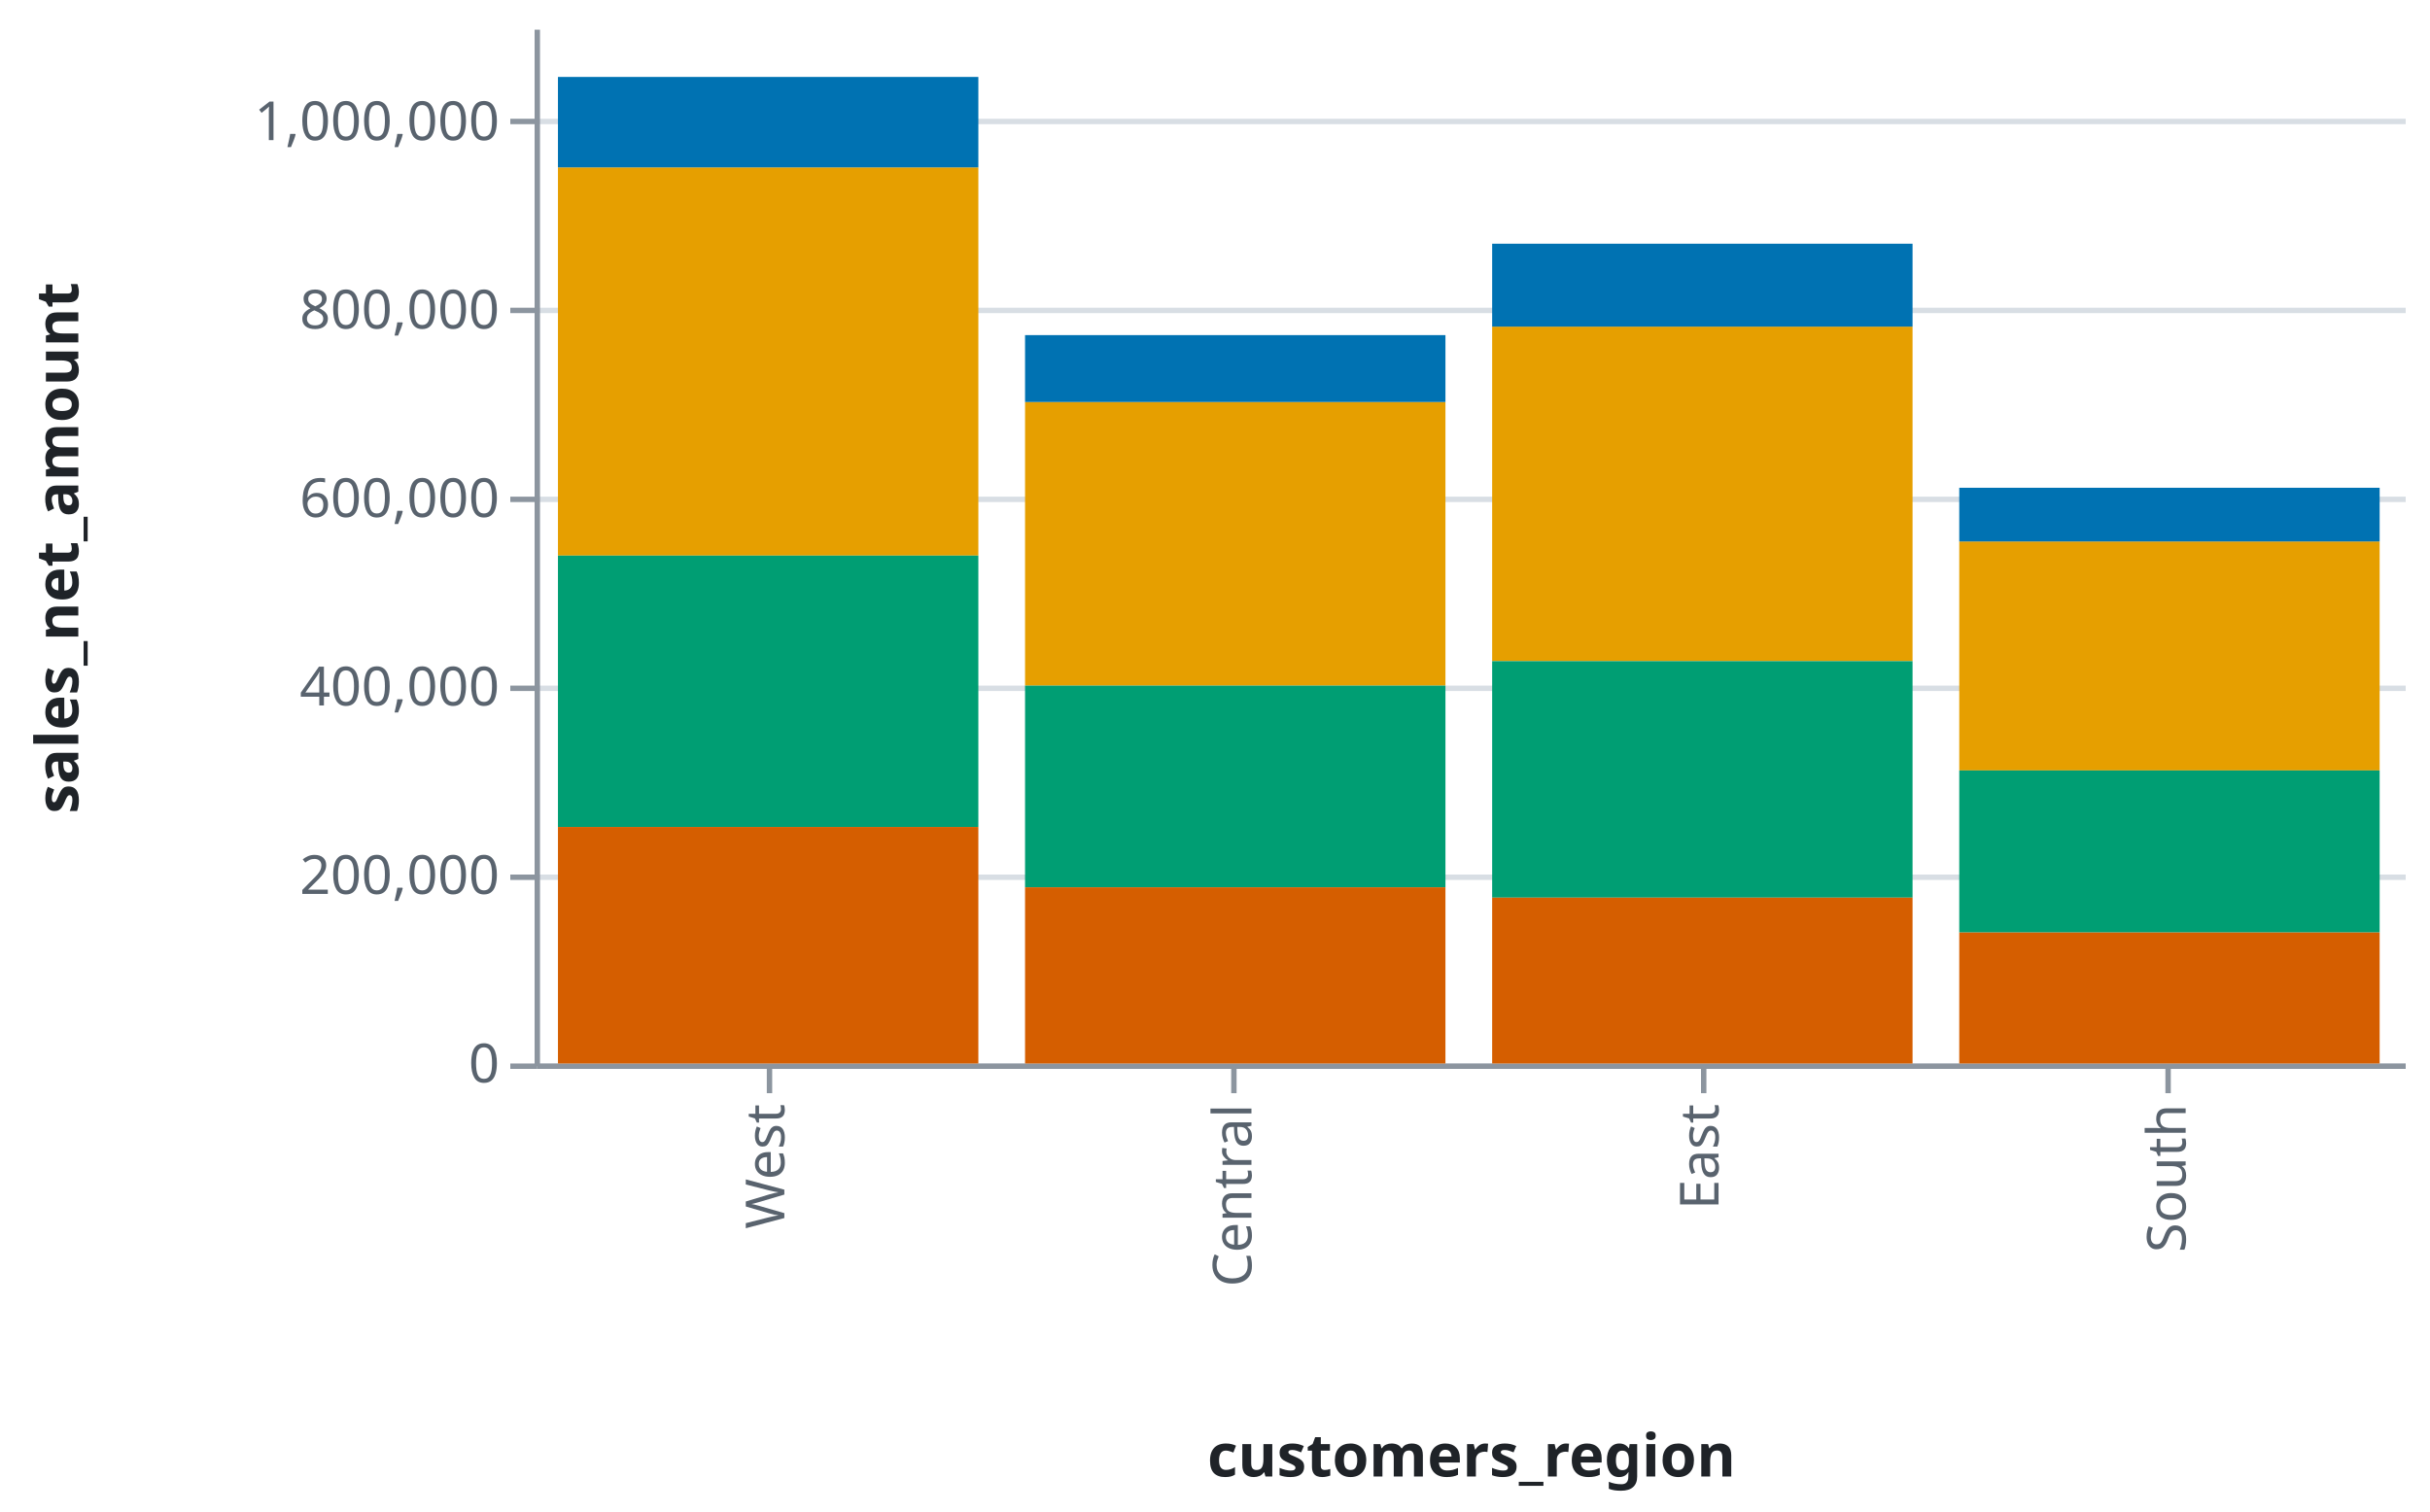
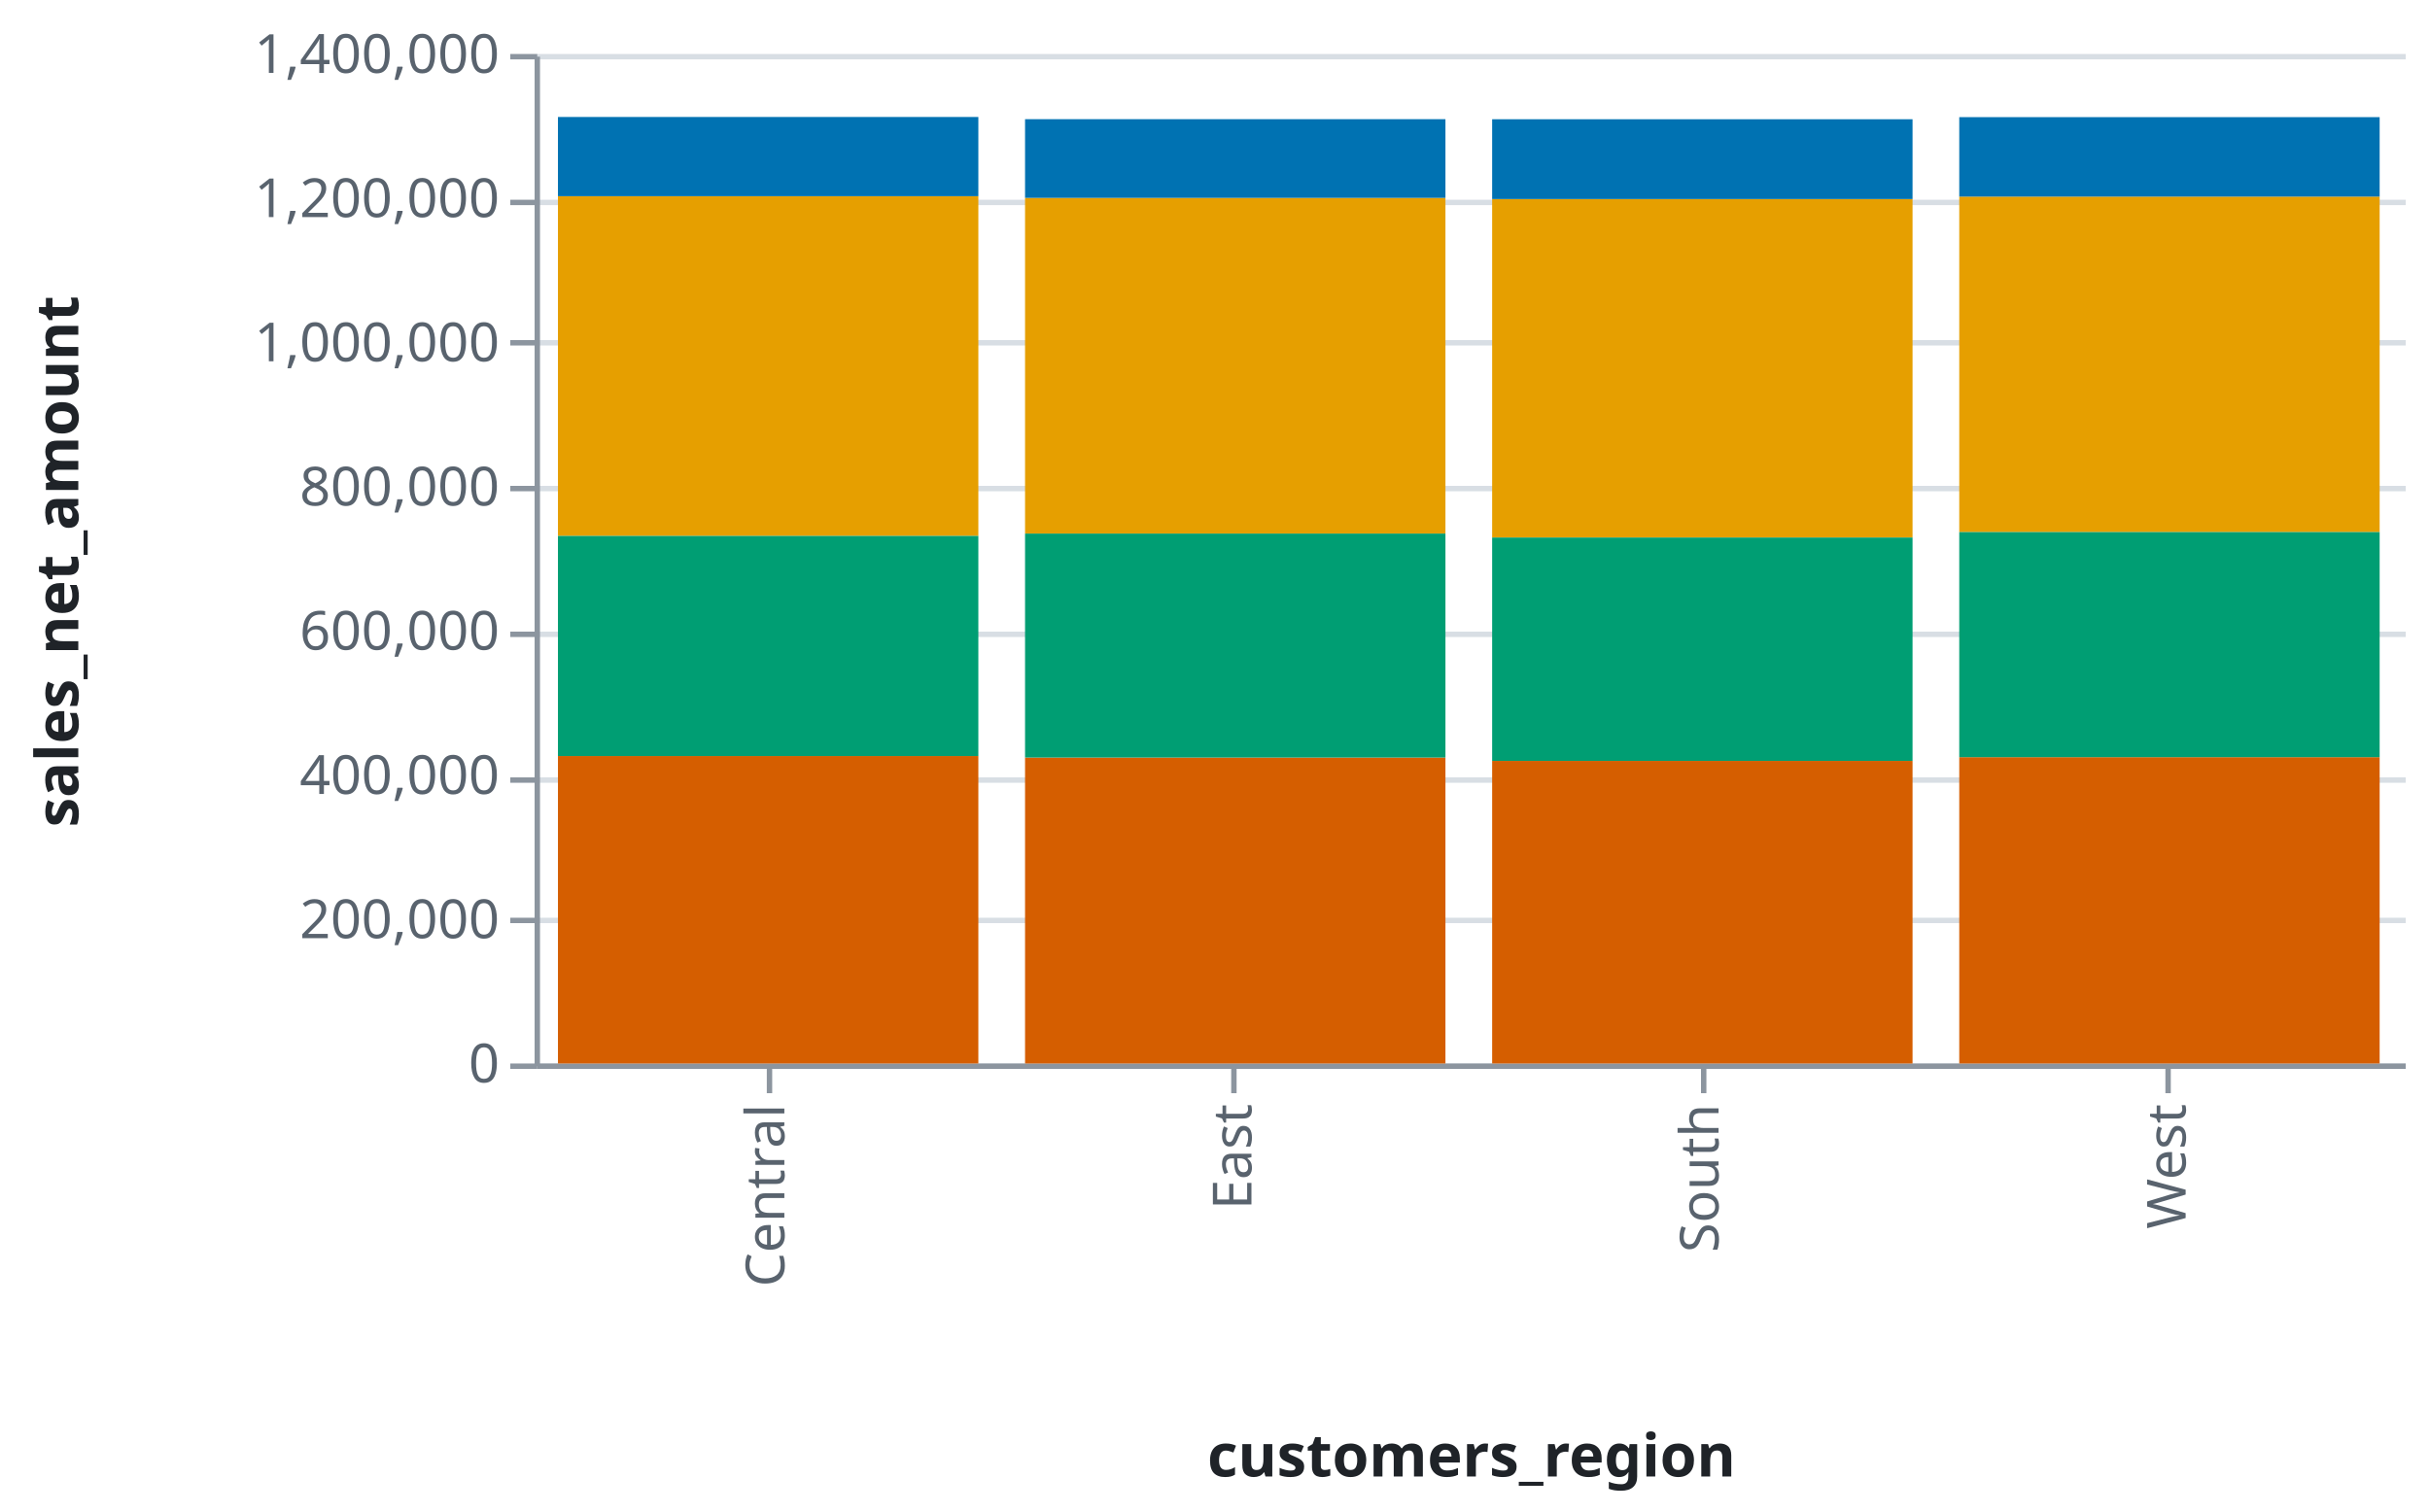
<svg xmlns="http://www.w3.org/2000/svg" version="1.1" class="marks" width="450" height="280" viewBox="0 0 450 280">
-   <g fill="none" stroke-miterlimit="4" transform="translate(99,5)">
+   <g fill="none" stroke-miterlimit="4" transform="translate(99,10)">
    <g class="mark-group role-frame root" role="graphics-object" aria-roledescription="group mark container">
      <g transform="translate(0,0)">
-         <path class="background" aria-hidden="true" d="M0,0h346v192h-346Z" />
+         <path class="background" aria-hidden="true" d="M0,0h346v187h-346Z" />
        <g>
          <g class="mark-group role-axis" aria-hidden="true">
            <g transform="translate(0.5,0.5)">
              <path class="background" aria-hidden="true" d="M0,0h0v0h0Z" pointer-events="none" />
              <g>
                <g class="mark-rule role-axis-grid" pointer-events="none">
-                   <line transform="translate(0,192)" x2="346" y2="0" stroke="#d8dee4" stroke-width="1" opacity="1" />
-                   <line transform="translate(0,157)" x2="346" y2="0" stroke="#d8dee4" stroke-width="1" opacity="1" />
-                   <line transform="translate(0,122)" x2="346" y2="0" stroke="#d8dee4" stroke-width="1" opacity="1" />
-                   <line transform="translate(0,87)" x2="346" y2="0" stroke="#d8dee4" stroke-width="1" opacity="1" />
-                   <line transform="translate(0,52)" x2="346" y2="0" stroke="#d8dee4" stroke-width="1" opacity="1" />
-                   <line transform="translate(0,17)" x2="346" y2="0" stroke="#d8dee4" stroke-width="1" opacity="1" />
+                   <line transform="translate(0,187)" x2="346" y2="0" stroke="#d8dee4" stroke-width="1" opacity="1" />
+                   <line transform="translate(0,160)" x2="346" y2="0" stroke="#d8dee4" stroke-width="1" opacity="1" />
+                   <line transform="translate(0,134)" x2="346" y2="0" stroke="#d8dee4" stroke-width="1" opacity="1" />
+                   <line transform="translate(0,107)" x2="346" y2="0" stroke="#d8dee4" stroke-width="1" opacity="1" />
+                   <line transform="translate(0,80)" x2="346" y2="0" stroke="#d8dee4" stroke-width="1" opacity="1" />
+                   <line transform="translate(0,53)" x2="346" y2="0" stroke="#d8dee4" stroke-width="1" opacity="1" />
+                   <line transform="translate(0,27)" x2="346" y2="0" stroke="#d8dee4" stroke-width="1" opacity="1" />
+                   <line transform="translate(0,0)" x2="346" y2="0" stroke="#d8dee4" stroke-width="1" opacity="1" />
                </g>
              </g>
              <path class="foreground" aria-hidden="true" d="" pointer-events="none" display="none" />
            </g>
          </g>
-           <g class="mark-group role-axis" role="graphics-symbol" aria-roledescription="axis" aria-label="X-axis titled 'customers_region' for a discrete scale with 4 values: West, Central, East, South">
-             <g transform="translate(0.5,192.5)">
+           <g class="mark-group role-axis" role="graphics-symbol" aria-roledescription="axis" aria-label="X-axis titled 'customers_region' for a discrete scale with 4 values: Central, East, South, West">
+             <g transform="translate(0.5,187.5)">
              <path class="background" aria-hidden="true" d="M0,0h0v0h0Z" pointer-events="none" />
              <g>
                <g class="mark-rule role-axis-tick" pointer-events="none">
                  <line transform="translate(43,0)" x2="0" y2="5" stroke="#8c959f" stroke-width="1" opacity="1" />
                  <line transform="translate(129,0)" x2="0" y2="5" stroke="#8c959f" stroke-width="1" opacity="1" />
                  <line transform="translate(216,0)" x2="0" y2="5" stroke="#8c959f" stroke-width="1" opacity="1" />
                  <line transform="translate(302,0)" x2="0" y2="5" stroke="#8c959f" stroke-width="1" opacity="1" />
                </g>
                <g class="mark-text role-axis-label" pointer-events="none">
-                   <text text-anchor="end" transform="translate(42.75,7) rotate(270) translate(0,3)" font-family="system-ui, sans-serif" font-size="10px" fill="#59636e" opacity="1">West</text>
-                   <text text-anchor="end" transform="translate(129.25,7) rotate(270) translate(0,3)" font-family="system-ui, sans-serif" font-size="10px" fill="#59636e" opacity="1">Central</text>
-                   <text text-anchor="end" transform="translate(215.75,7) rotate(270) translate(0,3)" font-family="system-ui, sans-serif" font-size="10px" fill="#59636e" opacity="1">East</text>
-                   <text text-anchor="end" transform="translate(302.25,7) rotate(270) translate(0,3)" font-family="system-ui, sans-serif" font-size="10px" fill="#59636e" opacity="1">South</text>
+                   <text text-anchor="end" transform="translate(42.75,7) rotate(270) translate(0,3)" font-family="system-ui, sans-serif" font-size="10px" fill="#59636e" opacity="1">Central</text>
+                   <text text-anchor="end" transform="translate(129.25,7) rotate(270) translate(0,3)" font-family="system-ui, sans-serif" font-size="10px" fill="#59636e" opacity="1">East</text>
+                   <text text-anchor="end" transform="translate(215.75,7) rotate(270) translate(0,3)" font-family="system-ui, sans-serif" font-size="10px" fill="#59636e" opacity="1">South</text>
+                   <text text-anchor="end" transform="translate(302.25,7) rotate(270) translate(0,3)" font-family="system-ui, sans-serif" font-size="10px" fill="#59636e" opacity="1">West</text>
                </g>
                <g class="mark-rule role-axis-domain" pointer-events="none">
                  <line transform="translate(0,0)" x2="346" y2="0" stroke="#8c959f" stroke-width="1" opacity="1" />
                </g>
                <g class="mark-text role-axis-title" pointer-events="none">
                  <text text-anchor="middle" transform="translate(173,76)" font-family="system-ui, sans-serif" font-size="11px" font-weight="bold" fill="#1f2328" opacity="1">customers_region</text>
                </g>
              </g>
              <path class="foreground" aria-hidden="true" d="" pointer-events="none" display="none" />
            </g>
          </g>
-           <g class="mark-group role-axis" role="graphics-symbol" aria-roledescription="axis" aria-label="Y-axis titled 'sales_net_amount' for a linear scale with values from 0 to 1,100,000">
+           <g class="mark-group role-axis" role="graphics-symbol" aria-roledescription="axis" aria-label="Y-axis titled 'sales_net_amount' for a linear scale with values from 0 to 1,400,000">
            <g transform="translate(0.5,0.5)">
              <path class="background" aria-hidden="true" d="M0,0h0v0h0Z" pointer-events="none" />
              <g>
                <g class="mark-rule role-axis-tick" pointer-events="none">
-                   <line transform="translate(0,192)" x2="-5" y2="0" stroke="#8c959f" stroke-width="1" opacity="1" />
-                   <line transform="translate(0,157)" x2="-5" y2="0" stroke="#8c959f" stroke-width="1" opacity="1" />
-                   <line transform="translate(0,122)" x2="-5" y2="0" stroke="#8c959f" stroke-width="1" opacity="1" />
-                   <line transform="translate(0,87)" x2="-5" y2="0" stroke="#8c959f" stroke-width="1" opacity="1" />
-                   <line transform="translate(0,52)" x2="-5" y2="0" stroke="#8c959f" stroke-width="1" opacity="1" />
-                   <line transform="translate(0,17)" x2="-5" y2="0" stroke="#8c959f" stroke-width="1" opacity="1" />
+                   <line transform="translate(0,187)" x2="-5" y2="0" stroke="#8c959f" stroke-width="1" opacity="1" />
+                   <line transform="translate(0,160)" x2="-5" y2="0" stroke="#8c959f" stroke-width="1" opacity="1" />
+                   <line transform="translate(0,134)" x2="-5" y2="0" stroke="#8c959f" stroke-width="1" opacity="1" />
+                   <line transform="translate(0,107)" x2="-5" y2="0" stroke="#8c959f" stroke-width="1" opacity="1" />
+                   <line transform="translate(0,80)" x2="-5" y2="0" stroke="#8c959f" stroke-width="1" opacity="1" />
+                   <line transform="translate(0,53)" x2="-5" y2="0" stroke="#8c959f" stroke-width="1" opacity="1" />
+                   <line transform="translate(0,27)" x2="-5" y2="0" stroke="#8c959f" stroke-width="1" opacity="1" />
+                   <line transform="translate(0,0)" x2="-5" y2="0" stroke="#8c959f" stroke-width="1" opacity="1" />
                </g>
                <g class="mark-text role-axis-label" pointer-events="none">
-                   <text text-anchor="end" transform="translate(-7,195)" font-family="system-ui, sans-serif" font-size="10px" fill="#59636e" opacity="1">0</text>
-                   <text text-anchor="end" transform="translate(-7,160.0909)" font-family="system-ui, sans-serif" font-size="10px" fill="#59636e" opacity="1">200,000</text>
-                   <text text-anchor="end" transform="translate(-7,125.1818)" font-family="system-ui, sans-serif" font-size="10px" fill="#59636e" opacity="1">400,000</text>
-                   <text text-anchor="end" transform="translate(-7,90.27273)" font-family="system-ui, sans-serif" font-size="10px" fill="#59636e" opacity="1">600,000</text>
-                   <text text-anchor="end" transform="translate(-7,55.36364)" font-family="system-ui, sans-serif" font-size="10px" fill="#59636e" opacity="1">800,000</text>
-                   <text text-anchor="end" transform="translate(-7,20.45455)" font-family="system-ui, sans-serif" font-size="10px" fill="#59636e" opacity="1">1,000,000</text>
+                   <text text-anchor="end" transform="translate(-7,190)" font-family="system-ui, sans-serif" font-size="10px" fill="#59636e" opacity="1">0</text>
+                   <text text-anchor="end" transform="translate(-7,163.2857)" font-family="system-ui, sans-serif" font-size="10px" fill="#59636e" opacity="1">200,000</text>
+                   <text text-anchor="end" transform="translate(-7,136.5714)" font-family="system-ui, sans-serif" font-size="10px" fill="#59636e" opacity="1">400,000</text>
+                   <text text-anchor="end" transform="translate(-7,109.8571)" font-family="system-ui, sans-serif" font-size="10px" fill="#59636e" opacity="1">600,000</text>
+                   <text text-anchor="end" transform="translate(-7,83.14286)" font-family="system-ui, sans-serif" font-size="10px" fill="#59636e" opacity="1">800,000</text>
+                   <text text-anchor="end" transform="translate(-7,56.42857)" font-family="system-ui, sans-serif" font-size="10px" fill="#59636e" opacity="1">1,000,000</text>
+                   <text text-anchor="end" transform="translate(-7,29.71429)" font-family="system-ui, sans-serif" font-size="10px" fill="#59636e" opacity="1">1,200,000</text>
+                   <text text-anchor="end" transform="translate(-7,3)" font-family="system-ui, sans-serif" font-size="10px" fill="#59636e" opacity="1">1,400,000</text>
                </g>
                <g class="mark-rule role-axis-domain" pointer-events="none">
-                   <line transform="translate(0,192)" x2="0" y2="-192" stroke="#8c959f" stroke-width="1" opacity="1" />
+                   <line transform="translate(0,187)" x2="0" y2="-187" stroke="#8c959f" stroke-width="1" opacity="1" />
                </g>
                <g class="mark-text role-axis-title" pointer-events="none">
-                   <text text-anchor="middle" transform="translate(-83,96) rotate(-90) translate(0,-2)" font-family="system-ui, sans-serif" font-size="11px" font-weight="bold" fill="#1f2328" opacity="1">sales_net_amount</text>
+                   <text text-anchor="middle" transform="translate(-83,93.5) rotate(-90) translate(0,-2)" font-family="system-ui, sans-serif" font-size="11px" font-weight="bold" fill="#1f2328" opacity="1">sales_net_amount</text>
                </g>
              </g>
              <path class="foreground" aria-hidden="true" d="" pointer-events="none" display="none" />
            </g>
          </g>
          <g class="mark-rect role-mark marks" role="graphics-object" aria-roledescription="rect mark container">
-             <path aria-label="customers_region: West; sales_net_amount: 412000; products_category: Apparel" role="graphics-symbol" aria-roledescription="bar" d="M4.325,26.007h77.85v71.913h-77.85Z" fill="#E69F00" />
-             <path aria-label="customers_region: West; sales_net_amount: 288000; products_category: Footwear" role="graphics-symbol" aria-roledescription="bar" d="M4.325,97.92h77.85v50.269h-77.85Z" fill="#009E73" />
-             <path aria-label="customers_region: West; sales_net_amount: 251000; products_category: Outdoor" role="graphics-symbol" aria-roledescription="bar" d="M4.325,148.189h77.85v43.811h-77.85Z" fill="#D55E00" />
-             <path aria-label="customers_region: West; sales_net_amount: 96000; products_category: Accessories" role="graphics-symbol" aria-roledescription="bar" d="M4.325,9.251h77.85v16.756h-77.85Z" fill="#0072B2" />
-             <path aria-label="customers_region: Central; sales_net_amount: 301000; products_category: Apparel" role="graphics-symbol" aria-roledescription="bar" d="M90.825,69.469h77.85v52.538h-77.85Z" fill="#E69F00" />
-             <path aria-label="customers_region: Central; sales_net_amount: 214000; products_category: Footwear" role="graphics-symbol" aria-roledescription="bar" d="M90.825,122.007h77.85v37.353h-77.85Z" fill="#009E73" />
-             <path aria-label="customers_region: Central; sales_net_amount: 187000; products_category: Outdoor" role="graphics-symbol" aria-roledescription="bar" d="M90.825,159.36h77.85v32.64h-77.85Z" fill="#D55E00" />
-             <path aria-label="customers_region: Central; sales_net_amount: 71000; products_category: Accessories" role="graphics-symbol" aria-roledescription="bar" d="M90.825,57.076h77.85v12.393h-77.85Z" fill="#0072B2" />
-             <path aria-label="customers_region: East; sales_net_amount: 355000; products_category: Apparel" role="graphics-symbol" aria-roledescription="bar" d="M177.325,55.505h77.85v61.964h-77.85Z" fill="#E69F00" />
-             <path aria-label="customers_region: East; sales_net_amount: 251000; products_category: Footwear" role="graphics-symbol" aria-roledescription="bar" d="M177.325,117.469h77.85v43.811h-77.85Z" fill="#009E73" />
-             <path aria-label="customers_region: East; sales_net_amount: 176000; products_category: Outdoor" role="graphics-symbol" aria-roledescription="bar" d="M177.325,161.28h77.85v30.72h-77.85Z" fill="#D55E00" />
-             <path aria-label="customers_region: East; sales_net_amount: 88000; products_category: Accessories" role="graphics-symbol" aria-roledescription="bar" d="M177.325,40.145h77.85v15.36h-77.85Z" fill="#0072B2" />
-             <path aria-label="customers_region: South; sales_net_amount: 243000; products_category: Apparel" role="graphics-symbol" aria-roledescription="bar" d="M263.825,95.302h77.85v42.415h-77.85Z" fill="#E69F00" />
-             <path aria-label="customers_region: South; sales_net_amount: 172000; products_category: Footwear" role="graphics-symbol" aria-roledescription="bar" d="M263.825,137.716h77.85v30.022h-77.85Z" fill="#009E73" />
-             <path aria-label="customers_region: South; sales_net_amount: 139000; products_category: Outdoor" role="graphics-symbol" aria-roledescription="bar" d="M263.825,167.738h77.85v24.262h-77.85Z" fill="#D55E00" />
-             <path aria-label="customers_region: South; sales_net_amount: 57000; products_category: Accessories" role="graphics-symbol" aria-roledescription="bar" d="M263.825,85.353h77.85v9.949h-77.85Z" fill="#0072B2" />
+             <path aria-label="customers_region: Central; sales_net_amount: 471184; products_category: Apparel" role="graphics-symbol" aria-roledescription="bar" d="M4.325,26.34h77.85v62.937h-77.85Z" fill="#E69F00" />
+             <path aria-label="customers_region: South; sales_net_amount: 469445.1; products_category: Apparel" role="graphics-symbol" aria-roledescription="bar" d="M177.325,26.871h77.85v62.704h-77.85Z" fill="#E69F00" />
+             <path aria-label="customers_region: East; sales_net_amount: 465576.9; products_category: Apparel" role="graphics-symbol" aria-roledescription="bar" d="M90.825,26.655h77.85v62.188h-77.85Z" fill="#E69F00" />
+             <path aria-label="customers_region: West; sales_net_amount: 465271.6; products_category: Apparel" role="graphics-symbol" aria-roledescription="bar" d="M263.825,26.419h77.85v62.147h-77.85Z" fill="#E69F00" />
+             <path aria-label="customers_region: Central; sales_net_amount: 426398; products_category: Outdoor" role="graphics-symbol" aria-roledescription="bar" d="M4.325,130.045h77.85v56.955h-77.85Z" fill="#D55E00" />
+             <path aria-label="customers_region: West; sales_net_amount: 424813.2; products_category: Outdoor" role="graphics-symbol" aria-roledescription="bar" d="M263.825,130.257h77.85v56.743h-77.85Z" fill="#D55E00" />
+             <path aria-label="customers_region: East; sales_net_amount: 424305.3; products_category: Outdoor" role="graphics-symbol" aria-roledescription="bar" d="M90.825,130.325h77.85v56.675h-77.85Z" fill="#D55E00" />
+             <path aria-label="customers_region: South; sales_net_amount: 419657.7; products_category: Outdoor" role="graphics-symbol" aria-roledescription="bar" d="M177.325,130.946h77.85v56.054h-77.85Z" fill="#D55E00" />
+             <path aria-label="customers_region: West; sales_net_amount: 312128.7; products_category: Footwear" role="graphics-symbol" aria-roledescription="bar" d="M263.825,88.566h77.85v41.691h-77.85Z" fill="#009E73" />
+             <path aria-label="customers_region: East; sales_net_amount: 310563.9; products_category: Footwear" role="graphics-symbol" aria-roledescription="bar" d="M90.825,88.842h77.85v41.482h-77.85Z" fill="#009E73" />
+             <path aria-label="customers_region: South; sales_net_amount: 309722.8; products_category: Footwear" role="graphics-symbol" aria-roledescription="bar" d="M177.325,89.576h77.85v41.37h-77.85Z" fill="#009E73" />
+             <path aria-label="customers_region: Central; sales_net_amount: 305221; products_category: Footwear" role="graphics-symbol" aria-roledescription="bar" d="M4.325,89.277h77.85v40.769h-77.85Z" fill="#009E73" />
+             <path aria-label="customers_region: South; sales_net_amount: 110671.4; products_category: Accessories" role="graphics-symbol" aria-roledescription="bar" d="M177.325,12.089h77.85v14.783h-77.85Z" fill="#0072B2" />
+             <path aria-label="customers_region: West; sales_net_amount: 110200.04; products_category: Accessories" role="graphics-symbol" aria-roledescription="bar" d="M263.825,11.699h77.85v14.72h-77.85Z" fill="#0072B2" />
+             <path aria-label="customers_region: Central; sales_net_amount: 109838.4; products_category: Accessories" role="graphics-symbol" aria-roledescription="bar" d="M4.325,11.669h77.85v14.671h-77.85Z" fill="#0072B2" />
+             <path aria-label="customers_region: East; sales_net_amount: 109135.02; products_category: Accessories" role="graphics-symbol" aria-roledescription="bar" d="M90.825,12.077h77.85v14.577h-77.85Z" fill="#0072B2" />
          </g>
        </g>
        <path class="foreground" aria-hidden="true" d="" display="none" />
      </g>
    </g>
  </g>
</svg>
